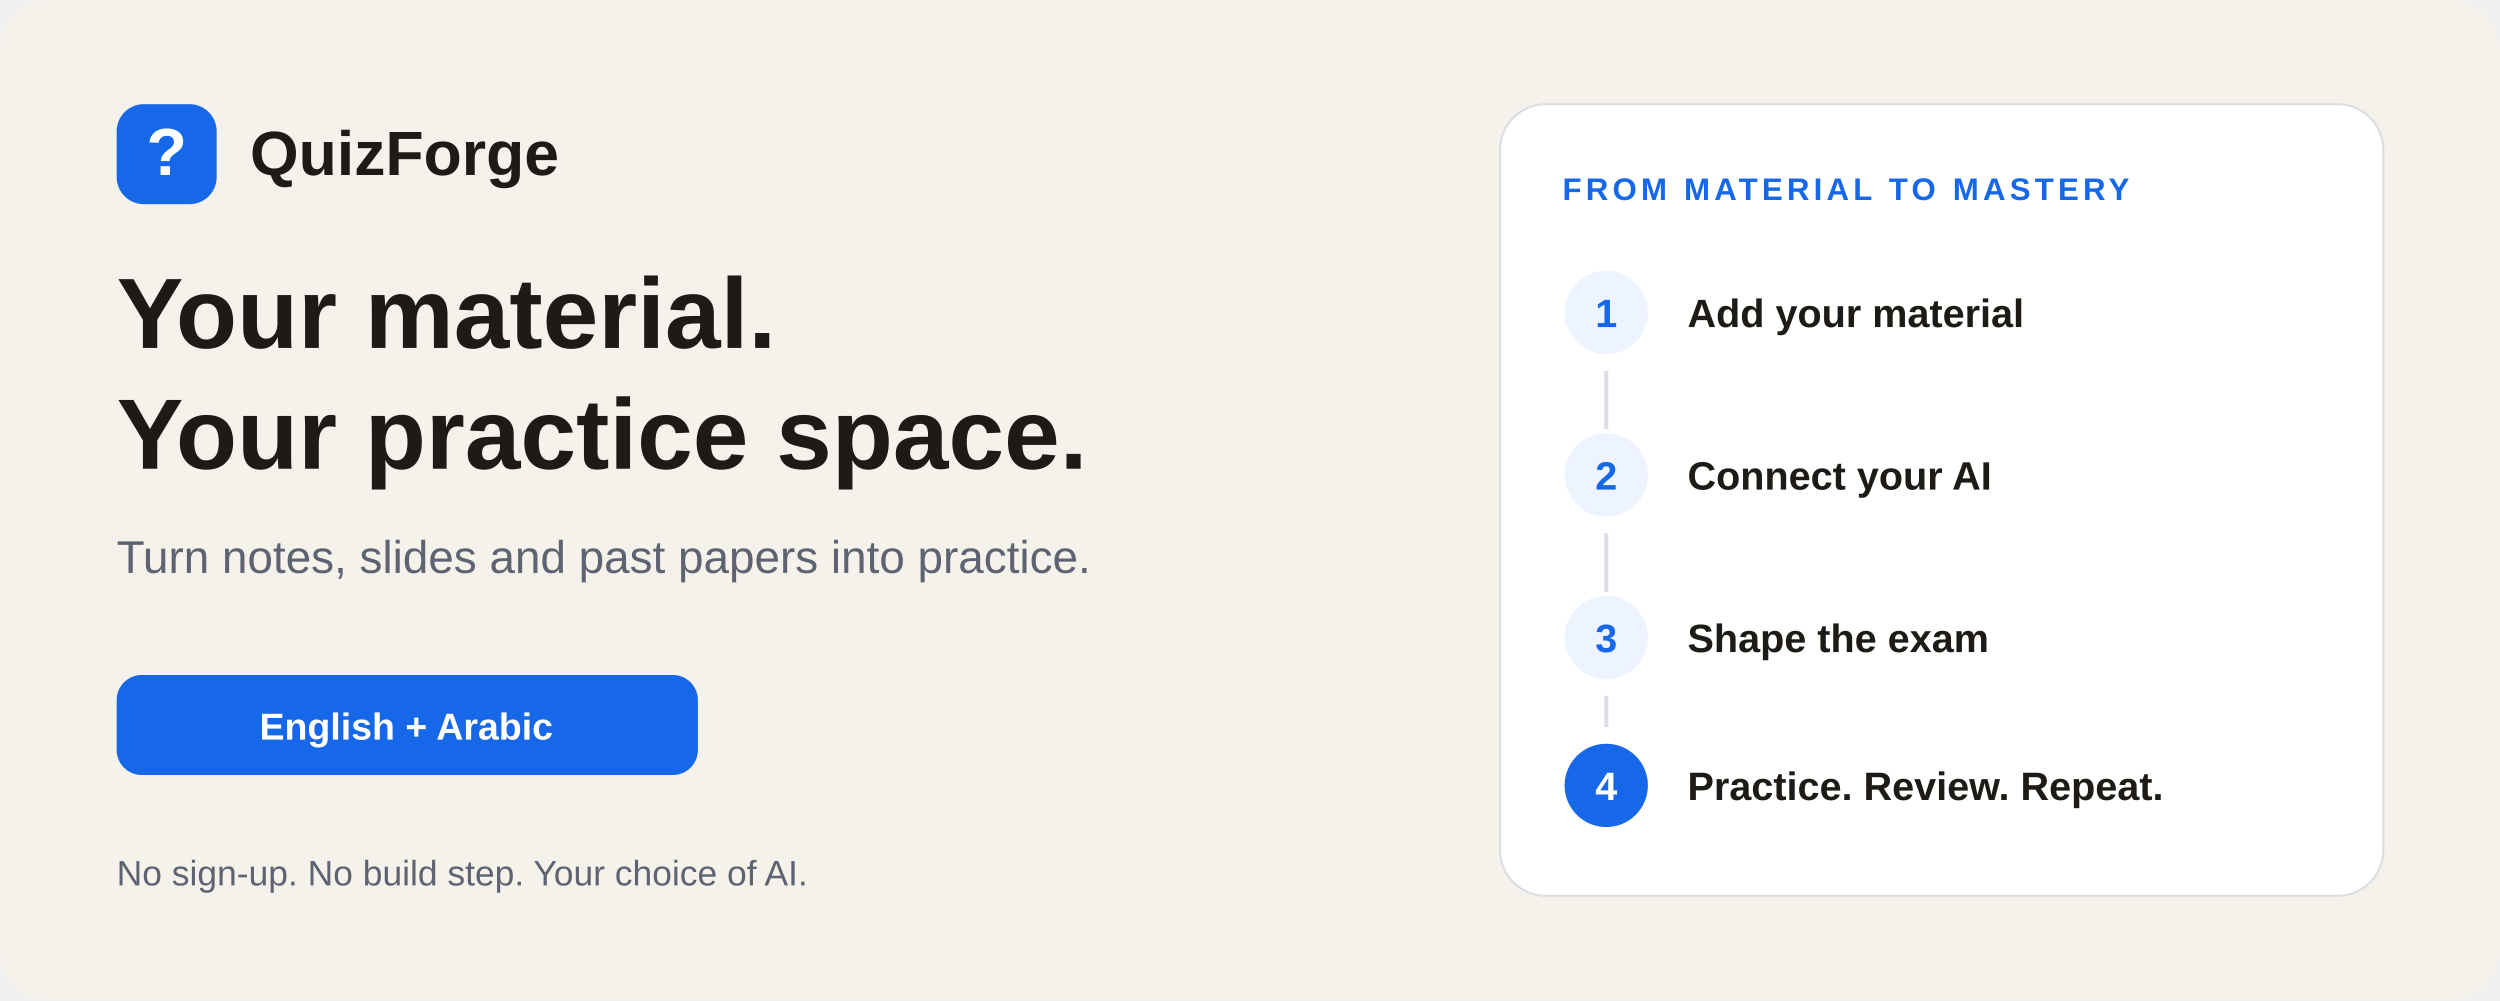
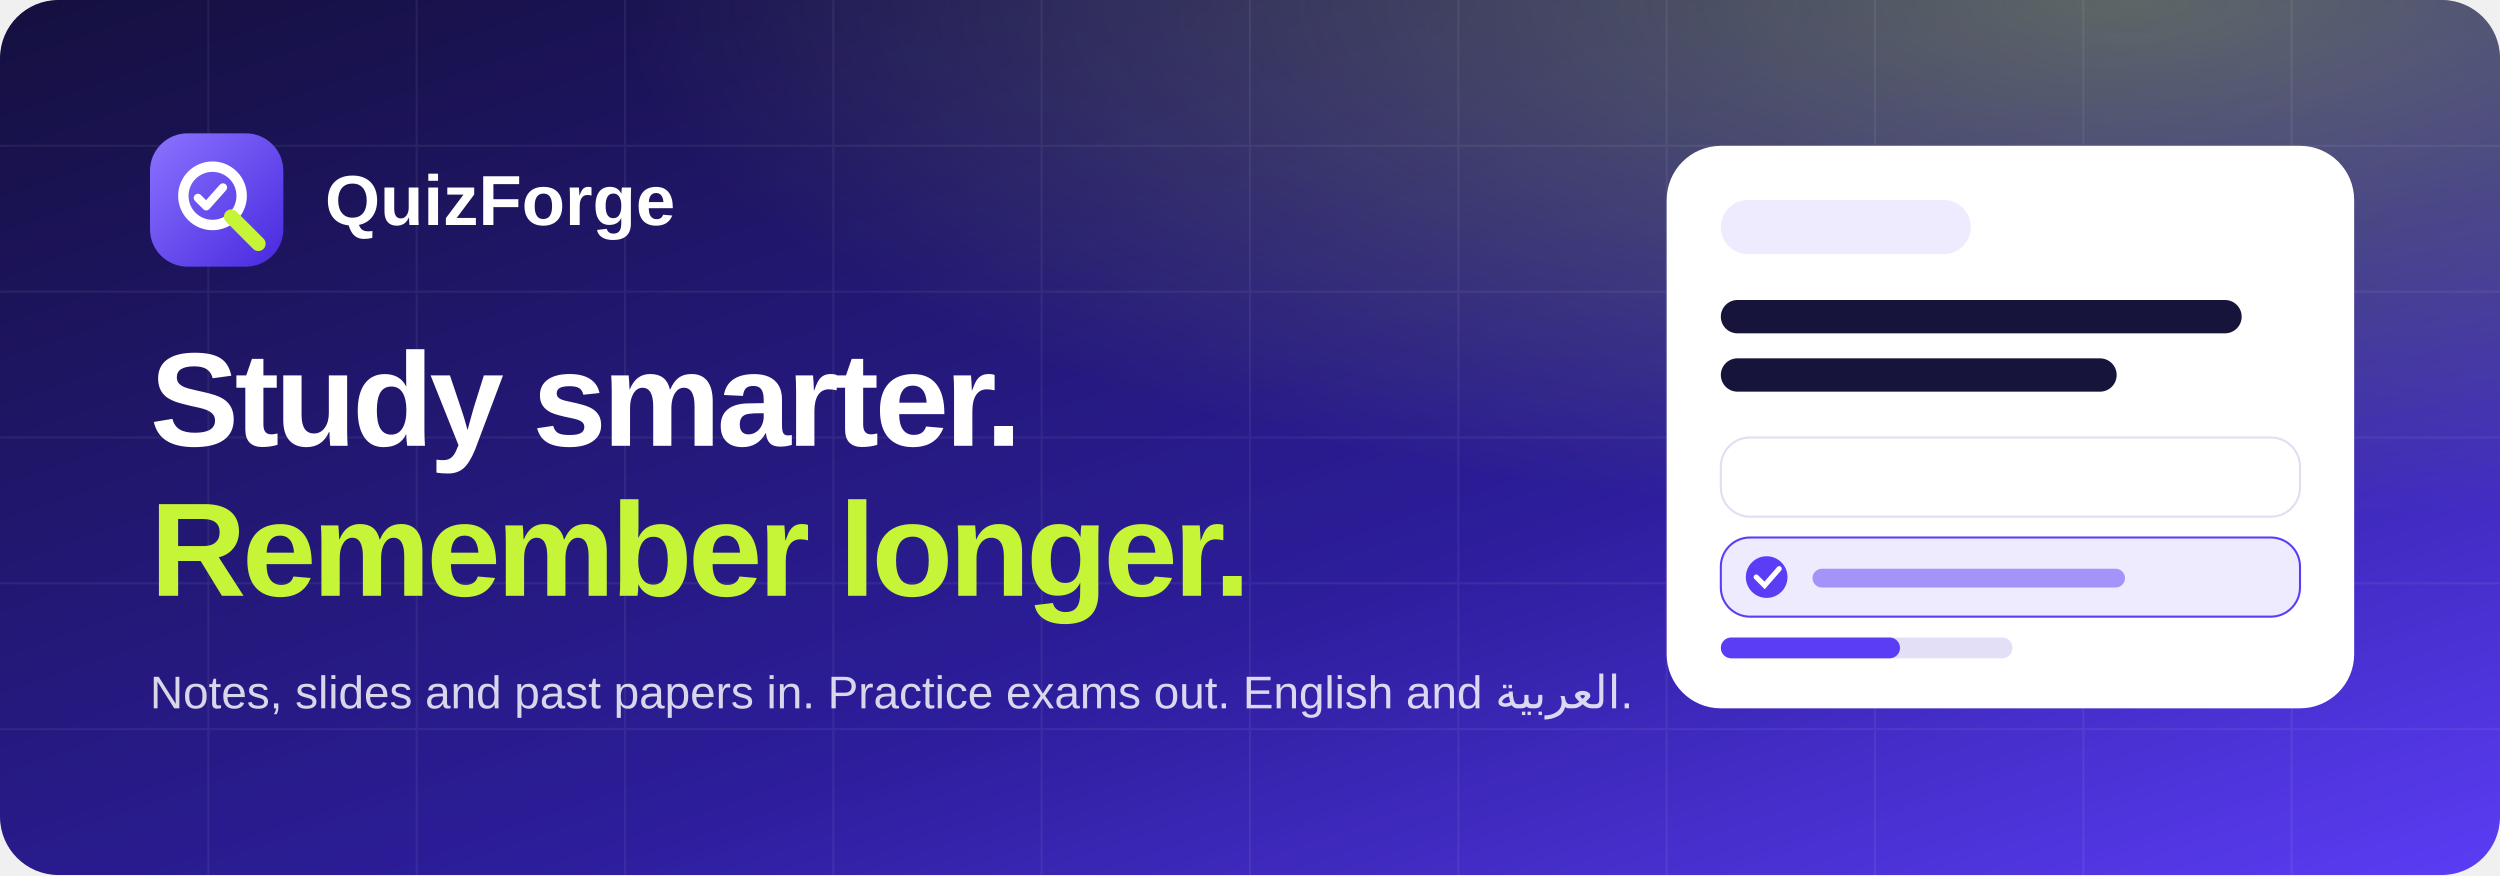
- <svg xmlns="http://www.w3.org/2000/svg" width="1200" height="480" viewBox="0 0 1200 480" role="img" aria-labelledby="title desc">
-   <rect width="1200" height="480" rx="24" fill="#f5f2eb" />
-   <g font-family="Arial,sans-serif">
-     <rect x="56" y="50" width="48" height="48" rx="13" fill="#1668e8" />
-     <text x="80" y="84" fill="white" font-size="32" text-anchor="middle" font-weight="700">?</text>
-     <text x="120" y="84" fill="#1e1b16" font-size="30" font-weight="700">QuizForge</text>
-     <text x="56" y="167" fill="#1e1b16" font-size="48" font-weight="700">Your material.</text>
-     <text x="56" y="225" fill="#1e1b16" font-size="48" font-weight="700">Your practice space.</text>
-     <text x="56" y="275" fill="#5d6370" font-size="22">Turn notes, slides and past papers into practice.</text>
-     <rect x="56" y="324" width="279" height="48" rx="12" fill="#1668e8" />
-     <text x="195" y="355" fill="white" font-size="18" text-anchor="middle" font-weight="700">English + Arabic</text>
-     <text x="56" y="425" fill="#5d6370" font-size="17">No sign-up. No build step. Your choice of AI.</text>
-     <rect x="720" y="50" width="424" height="380" rx="22" fill="white" stroke="#dadde3" />
-     <text x="750" y="96" fill="#1668e8" font-size="15" font-weight="700" letter-spacing="2">FROM MATERIAL TO MASTERY</text>
-     <g font-size="19" fill="#1e1b16" font-weight="700">
-       <circle cx="771" cy="150" r="20" fill="#edf3ff" />
-       <text x="771" y="157" text-anchor="middle" fill="#1668e8">1</text>
-       <text x="810" y="157">Add your material</text>
-       <path d="M771 178v28" stroke="#dadde3" stroke-width="2" />
-       <circle cx="771" cy="228" r="20" fill="#edf3ff" />
-       <text x="771" y="235" text-anchor="middle" fill="#1668e8">2</text>
-       <text x="810" y="235">Connect your AI</text>
-       <path d="M771 256v28" stroke="#dadde3" stroke-width="2" />
-       <circle cx="771" cy="306" r="20" fill="#edf3ff" />
-       <text x="771" y="313" text-anchor="middle" fill="#1668e8">3</text>
-       <text x="810" y="313">Shape the exam</text>
-       <path d="M771 334v15" stroke="#dadde3" stroke-width="2" />
-       <circle cx="771" cy="377" r="20" fill="#1668e8" />
-       <text x="771" y="384" text-anchor="middle" fill="white">4</text>
-       <text x="810" y="384">Practice. Review. Repeat.</text>
-     </g>
+ <svg xmlns="http://www.w3.org/2000/svg" viewBox="0 0 1200 420" role="img" aria-label="QuizForge: study smarter, remember longer">
+   <defs>
+     <linearGradient id="bg" x1="0" y1="0" x2="1" y2="1">
+       <stop offset="0" stop-color="#15103F" />
+       <stop offset=".6" stop-color="#2C1D9A" />
+       <stop offset="1" stop-color="#5B3DF5" />
+     </linearGradient>
+     <linearGradient id="lg" x1="0" y1="0" x2="1" y2="1">
+       <stop offset="0" stop-color="#8B73FF" />
+       <stop offset="1" stop-color="#4829DE" />
+     </linearGradient>
+     <radialGradient id="glow" cx=".85" cy="0" r=".6">
+       <stop offset="0" stop-color="#C5F536" stop-opacity=".35" />
+       <stop offset="1" stop-color="#C5F536" stop-opacity="0" />
+     </radialGradient>
+   </defs>
+   <rect width="1200" height="420" rx="28" fill="url(#bg)" />
+   <rect width="1200" height="420" rx="28" fill="url(#glow)" />
+   <g stroke="#fff" stroke-opacity=".06">
+     <path d="M0 70H1200M0 140H1200M0 210H1200M0 280H1200M0 350H1200M100 0V420M200 0V420M300 0V420M400 0V420M500 0V420M600 0V420M700 0V420M800 0V420M900 0V420M1000 0V420M1100 0V420" />
+   </g>
+   <rect x="72" y="64" width="64" height="64" rx="18" fill="url(#lg)" />
+   <circle cx="102" cy="94" r="14" fill="none" stroke="#fff" stroke-width="5" />
+   <path d="M111 104l13 13" stroke="#C5F536" stroke-width="7" stroke-linecap="round" />
+   <path d="M95 95l4 4 8-9" fill="none" stroke="#fff" stroke-width="4" stroke-linecap="round" stroke-linejoin="round" />
+   <text x="156" y="108" font-family="Segoe UI, Arial, sans-serif" font-size="34" font-weight="800" fill="#fff">QuizForge</text>
+   <text x="72" y="214" font-family="Segoe UI, Arial, sans-serif" font-size="64" font-weight="800" fill="#fff" letter-spacing="-2">Study smarter.</text>
+   <text x="72" y="286" font-family="Segoe UI, Arial, sans-serif" font-size="64" font-weight="800" fill="#C5F536" letter-spacing="-2">Remember longer.</text>
+   <text x="72" y="340" font-family="Segoe UI, Arial, sans-serif" font-size="22" fill="#fff" fill-opacity=".82">Notes, slides and past papers in. Practice exams out. English and العربية.</text>
+   <g transform="translate(800 70)">
+     <rect width="330" height="270" rx="26" fill="#fff" />
+     <rect x="26" y="26" width="120" height="26" rx="13" fill="#EEEBFF" />
+     <rect x="26" y="74" width="250" height="16" rx="8" fill="#16143A" />
+     <rect x="26" y="102" width="190" height="16" rx="8" fill="#16143A" />
+     <rect x="26" y="140" width="278" height="38" rx="14" fill="#fff" stroke="#E0DEF2" />
+     <rect x="26" y="188" width="278" height="38" rx="14" fill="#EEEBFF" stroke="#5B3DF5" />
+     <circle cx="48" cy="207" r="10" fill="#5B3DF5" />
+     <path d="M43 207l4 4 7-8" fill="none" stroke="#fff" stroke-width="2.5" stroke-linecap="round" />
+     <rect x="70" y="203" width="150" height="9" rx="4.5" fill="#5B3DF5" fill-opacity=".5" />
+     <rect x="26" y="236" width="140" height="10" rx="5" fill="#E2DFF6" />
+     <rect x="26" y="236" width="86" height="10" rx="5" fill="#5B3DF5" />
  </g>
</svg>
